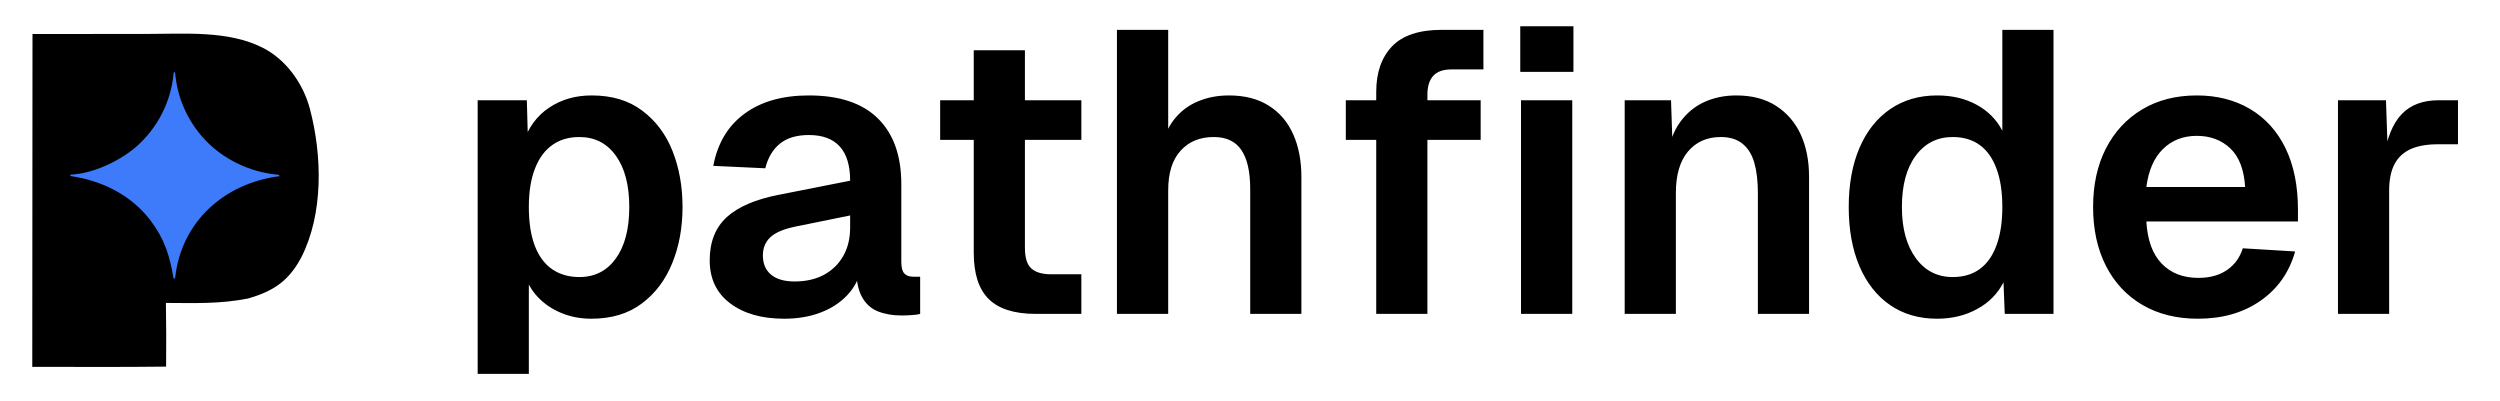
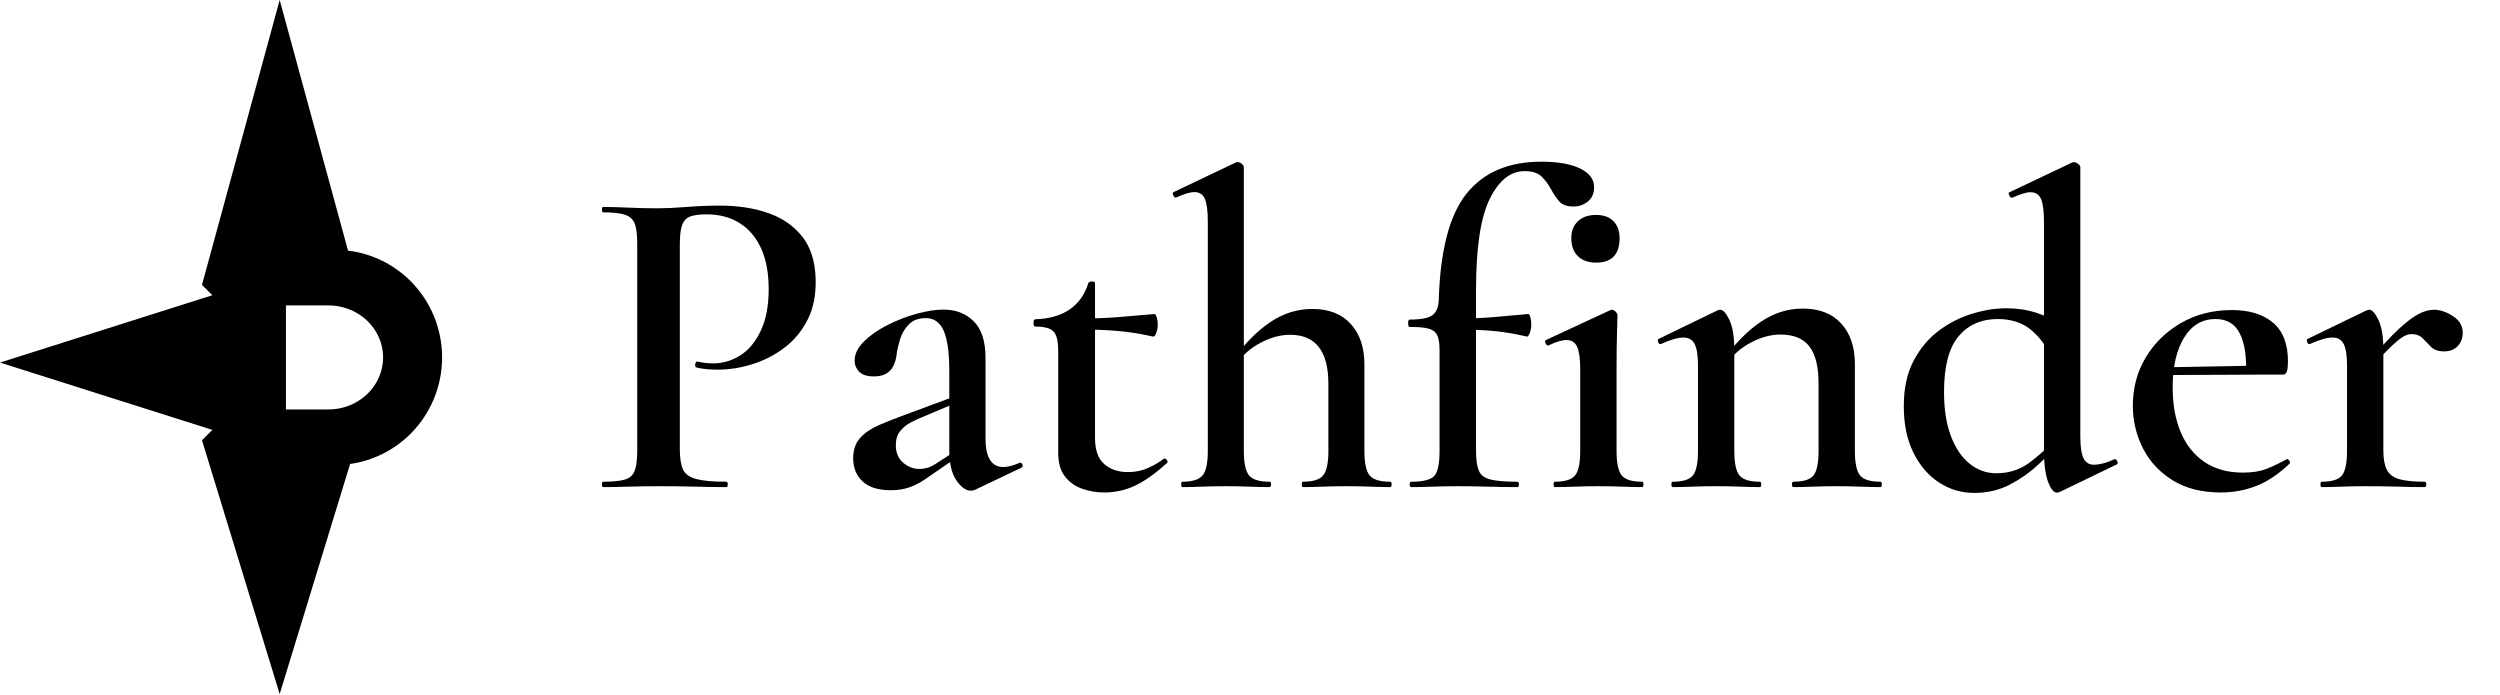
- <svg xmlns="http://www.w3.org/2000/svg" viewBox="0 0 299.95 48" width="299.95" height="48" fill="none">
-   <g transform="translate(4, 4) scale(0.4166667)">
-     <g transform="scale(0.225035) translate(-843.5,-811.2)">
-       <path fill="currentColor" d="M 842.42 812.06 L 989.961 811.951 C 1038.04 811.929 1093.19 807.391 1137.09 829.672 C 1166.93 844.821 1188.81 875.364 1197.4 907.89 C 1213.14 967.571 1214.92 1042.06 1186.18 1098.26 C 1169.78 1128.67 1150.35 1141.1 1118.56 1150.44 C 1082.09 1157.68 1049.98 1156.3 1013.12 1156.17 C 1013.58 1183.33 1013.67 1210.49 1013.39 1237.65 C 956.579 1238.37 899.015 1237.96 842.142 1237.94 L 842.42 812.06 z" />
-       <path fill="#3E7BFA" d="M 1024.86 861.039 C 1027.83 898.628 1045.6 933.501 1074.27 957.993 C 1097.75 977.638 1126.7 989.569 1157.2 992.163 L 1158.88 993.913 C 1088 1002.85 1032.44 1052.18 1024.87 1124.81 L 1023 1124.9 C 1017.98 1096.05 1011.7 1074.92 993.779 1051.11 C 969.037 1018.23 931.232 999.512 891.049 993.802 L 890.903 992.01 C 919.113 990.885 952.339 975.445 973.834 957.408 C 1002.31 933.083 1020.03 898.5 1023.14 861.18 L 1024.86 861.039 z" />
-     </g>
+ <svg xmlns="http://www.w3.org/2000/svg" viewBox="0 0 172.90 48" width="172.90" height="48" fill="none">
+   <g transform="translate(-7.344 0) scale(0.48)">
+     <path fill="currentColor" fill-rule="evenodd" d="M65.445 36.11C68.851 36.521 72.043 38.071 74.494 40.54C77.379 43.447 79 47.389 79 51.5C79 55.611 77.379 59.553 74.494 62.46C72.115 64.856 69.038 66.386 65.744 66.85L55.597 100L44.403 63.433L45.895 61.94L15.299 52.239L45.895 42.537L44.403 41.045L55.597 0L65.445 36.11ZM56.5 44V59H62.602C64.697 59 66.706 58.21 68.187 56.804C69.668 55.397 70.5 53.489 70.5 51.5C70.5 49.511 69.668 47.603 68.187 46.196C66.706 44.79 64.697 44 62.602 44H56.5Z" />
  </g>
-   <g transform="translate(53.95, 37.66)" fill="currentColor">
-     <path d="M3.36 7.2V-25.63H9.26L9.41 -20.16L8.78 -20.45Q9.74 -23.28 11.93 -24.74Q14.11 -26.21 17.04 -26.21Q20.69 -26.21 23.11 -24.38Q25.54 -22.56 26.74 -19.54Q27.94 -16.51 27.94 -12.82Q27.94 -9.12 26.71 -6.1Q25.49 -3.07 23.06 -1.25Q20.64 0.58 16.99 0.58Q15.07 0.58 13.42 -0.1Q11.76 -0.77 10.58 -2.02Q9.41 -3.26 8.93 -4.94L9.5 -5.42V7.2ZM15.55 -4.42Q18.34 -4.42 19.94 -6.65Q21.55 -8.88 21.55 -12.82Q21.55 -16.75 19.94 -18.98Q18.34 -21.22 15.55 -21.22Q13.68 -21.22 12.34 -20.28Q10.99 -19.34 10.25 -17.47Q9.5 -15.6 9.5 -12.82Q9.5 -10.03 10.22 -8.16Q10.94 -6.29 12.31 -5.35Q13.68 -4.42 15.55 -4.42Z M40.13 0.58Q36.1 0.58 33.65 -1.27Q31.2 -3.12 31.2 -6.43Q31.2 -9.74 33.26 -11.62Q35.33 -13.49 39.55 -14.3L48.05 -15.98Q48.05 -18.72 46.8 -20.09Q45.55 -21.46 43.1 -21.46Q40.9 -21.46 39.62 -20.42Q38.35 -19.39 37.87 -17.47L31.63 -17.76Q32.4 -21.84 35.38 -24.02Q38.35 -26.21 43.1 -26.21Q48.58 -26.21 51.38 -23.45Q54.19 -20.69 54.19 -15.55V-6.24Q54.19 -5.23 54.55 -4.85Q54.91 -4.46 55.63 -4.46H56.45V0Q56.16 0.1 55.51 0.14Q54.86 0.19 54.19 0.19Q52.61 0.19 51.36 -0.31Q50.11 -0.82 49.44 -2.09Q48.77 -3.36 48.77 -5.57L49.3 -5.18Q48.91 -3.5 47.64 -2.18Q46.37 -0.86 44.45 -0.14Q42.53 0.58 40.13 0.58ZM41.38 -3.89Q43.44 -3.89 44.93 -4.7Q46.42 -5.52 47.23 -6.96Q48.05 -8.4 48.05 -10.37V-11.81L41.42 -10.46Q39.36 -10.03 38.47 -9.19Q37.58 -8.35 37.58 -7.01Q37.58 -5.52 38.57 -4.7Q39.55 -3.89 41.38 -3.89Z M70.32 0Q66.48 0 64.68 -1.78Q62.88 -3.55 62.88 -7.34V-31.63H69.02V-7.92Q69.02 -6.14 69.79 -5.45Q70.56 -4.75 72.19 -4.75H75.79V0ZM58.85 -20.88V-25.63H75.79V-20.88Z M80.06 0V-34.08H86.21V-19.78H85.44Q85.82 -21.98 86.98 -23.4Q88.13 -24.82 89.81 -25.51Q91.49 -26.21 93.5 -26.21Q96.34 -26.21 98.28 -24.98Q100.22 -23.76 101.21 -21.55Q102.19 -19.34 102.19 -16.46V0H96.05V-14.98Q96.05 -18.1 94.99 -19.66Q93.94 -21.22 91.68 -21.22Q89.18 -21.22 87.7 -19.58Q86.21 -17.95 86.21 -14.83V0Z M111.17 0V-26.64Q111.17 -30.1 113.06 -32.09Q114.96 -34.08 119.04 -34.08H124.03V-29.33H120.19Q118.7 -29.33 118.01 -28.56Q117.31 -27.79 117.31 -26.3V0ZM107.52 -20.88V-25.63H123.7V-20.88Z M128.54 0V-25.63H134.69V0ZM128.45 -29.04V-34.51H134.83V-29.04Z M140.98 0V-25.63H146.54L146.78 -18.43L146.06 -18.72Q146.45 -21.41 147.65 -23.04Q148.85 -24.67 150.58 -25.44Q152.3 -26.21 154.37 -26.21Q157.2 -26.21 159.14 -24.96Q161.09 -23.71 162.1 -21.53Q163.1 -19.34 163.1 -16.46V0H156.96V-14.5Q156.96 -16.66 156.53 -18.14Q156.1 -19.63 155.11 -20.42Q154.13 -21.22 152.5 -21.22Q150.05 -21.22 148.58 -19.49Q147.12 -17.76 147.12 -14.5V0Z M178.46 0.58Q175.2 0.58 172.82 -1.06Q170.45 -2.69 169.15 -5.71Q167.86 -8.74 167.86 -12.82Q167.86 -16.9 169.15 -19.92Q170.45 -22.94 172.85 -24.58Q175.25 -26.21 178.46 -26.21Q181.15 -26.21 183.19 -25.1Q185.23 -24 186.29 -21.98V-34.08H192.43V0H186.58L186.43 -3.79Q185.38 -1.73 183.26 -0.58Q181.15 0.58 178.46 0.58ZM180.34 -4.42Q182.26 -4.42 183.58 -5.38Q184.9 -6.34 185.59 -8.23Q186.29 -10.13 186.29 -12.82Q186.29 -15.55 185.59 -17.42Q184.9 -19.3 183.58 -20.26Q182.26 -21.22 180.34 -21.22Q177.55 -21.22 175.9 -18.98Q174.24 -16.75 174.24 -12.82Q174.24 -8.98 175.9 -6.7Q177.55 -4.42 180.34 -4.42Z M209.76 0.58Q205.92 0.58 203.09 -1.08Q200.26 -2.74 198.72 -5.76Q197.18 -8.78 197.18 -12.82Q197.18 -16.85 198.72 -19.85Q200.26 -22.85 203.06 -24.53Q205.87 -26.21 209.62 -26.21Q213.26 -26.21 216.02 -24.58Q218.78 -22.94 220.27 -19.87Q221.76 -16.8 221.76 -12.48V-11.09H203.57Q203.76 -7.73 205.42 -6.02Q207.07 -4.32 209.81 -4.32Q211.87 -4.32 213.24 -5.26Q214.61 -6.19 215.14 -7.87L221.42 -7.49Q220.37 -3.74 217.27 -1.58Q214.18 0.58 209.76 0.58ZM203.57 -15.22H215.42Q215.23 -18.34 213.65 -19.85Q212.06 -21.36 209.62 -21.36Q207.17 -21.36 205.56 -19.78Q203.95 -18.19 203.57 -15.22Z M226.56 0V-25.63H232.32L232.56 -18.53L232.03 -18.62Q232.61 -22.32 234.22 -23.98Q235.82 -25.63 238.61 -25.63H240.96V-20.35H238.56Q236.59 -20.35 235.3 -19.78Q234 -19.2 233.35 -17.98Q232.7 -16.75 232.7 -14.78V0Z" />
+   <g transform="translate(40.576 33.688)" fill="currentColor">
+     <path d="M6.44 -2.635Q6.44 -1.705 6.659 -1.224Q6.877 -0.744 7.579 -0.558Q8.282 -0.372 9.663 -0.372Q9.756 -0.372 9.756 -0.186Q9.756 0.0 9.663 0.0Q8.671 0.0 7.509 -0.031Q6.346 -0.062 4.982 -0.062Q3.901 -0.062 2.914 -0.031Q1.928 0.0 1.139 0.0Q1.055 0.0 1.055 -0.186Q1.055 -0.372 1.139 -0.372Q2.16 -0.372 2.659 -0.527Q3.158 -0.682 3.326 -1.147Q3.494 -1.612 3.494 -2.511V-16.864Q3.494 -17.763 3.326 -18.212Q3.158 -18.662 2.659 -18.832Q2.16 -19.003 1.139 -19.003Q1.055 -19.003 1.055 -19.189Q1.055 -19.375 1.139 -19.375Q1.928 -19.375 2.899 -19.328Q3.87 -19.282 4.951 -19.282Q5.713 -19.282 6.904 -19.375Q8.096 -19.468 9.202 -19.468Q11.086 -19.468 12.56 -18.952Q14.034 -18.436 14.911 -17.32Q15.789 -16.204 15.834 -14.384Q15.879 -12.786 15.293 -11.608Q14.706 -10.43 13.699 -9.659Q12.691 -8.888 11.471 -8.505Q10.251 -8.122 9.05 -8.122Q8.715 -8.122 8.327 -8.153Q7.94 -8.184 7.576 -8.277Q7.475 -8.308 7.51 -8.509Q7.545 -8.711 7.661 -8.68Q7.917 -8.618 8.223 -8.587Q8.529 -8.556 8.732 -8.556Q9.759 -8.556 10.631 -9.114Q11.503 -9.672 12.044 -10.823Q12.586 -11.975 12.586 -13.697Q12.586 -15.357 12.066 -16.501Q11.545 -17.645 10.587 -18.254Q9.628 -18.863 8.286 -18.863Q7.575 -18.863 7.173 -18.721Q6.77 -18.578 6.605 -18.136Q6.44 -17.693 6.44 -16.802Z M26.857 0.186Q26.733 0.248 26.564 0.248Q26.057 0.248 25.567 -0.47Q25.077 -1.189 25.077 -2.541V-8.007Q25.077 -9.952 24.686 -10.819Q24.295 -11.687 23.464 -11.687Q22.689 -11.687 22.267 -11.241Q21.846 -10.794 21.672 -10.222Q21.498 -9.65 21.442 -9.23Q21.357 -8.448 20.978 -8.052Q20.598 -7.656 19.866 -7.656Q19.153 -7.656 18.842 -7.98Q18.531 -8.304 18.531 -8.749Q18.531 -9.433 19.168 -10.066Q19.804 -10.698 20.78 -11.197Q21.757 -11.696 22.81 -11.986Q23.864 -12.276 24.684 -12.276Q25.955 -12.276 26.768 -11.466Q27.582 -10.655 27.582 -8.937V-3.348Q27.582 -2.389 27.891 -1.889Q28.199 -1.389 28.805 -1.389Q29.282 -1.389 29.926 -1.674Q30.058 -1.736 30.132 -1.566Q30.205 -1.395 30.05 -1.333ZM21.033 0.217Q19.728 0.217 19.079 -0.396Q18.43 -1.009 18.43 -1.981Q18.43 -2.867 18.907 -3.397Q19.384 -3.927 20.219 -4.291Q21.054 -4.655 22.074 -5.021L25.387 -6.253L25.494 -5.806L23.207 -4.838Q22.849 -4.702 22.418 -4.475Q21.987 -4.248 21.683 -3.877Q21.379 -3.507 21.379 -2.896Q21.379 -2.124 21.885 -1.69Q22.39 -1.255 23.011 -1.255Q23.285 -1.255 23.556 -1.33Q23.827 -1.405 24.196 -1.648L25.891 -2.744L25.931 -2.282L23.718 -0.758Q23.011 -0.239 22.399 -0.011Q21.788 0.217 21.033 0.217Z M35.786 0.372Q35.042 0.372 34.308 0.128Q33.574 -0.115 33.092 -0.714Q32.61 -1.313 32.61 -2.378V-9.396Q32.61 -10.081 32.473 -10.449Q32.335 -10.817 31.994 -10.959Q31.653 -11.101 31.021 -11.101Q30.905 -11.101 30.905 -11.355Q30.905 -11.608 31.021 -11.608Q32.491 -11.653 33.411 -12.293Q34.33 -12.932 34.69 -14.104Q34.735 -14.22 34.945 -14.22Q35.155 -14.22 35.155 -14.104V-3.409Q35.155 -2.152 35.79 -1.595Q36.426 -1.038 37.441 -1.038Q38.188 -1.038 38.824 -1.324Q39.459 -1.61 39.885 -1.943Q39.986 -2.027 40.113 -1.888Q40.24 -1.748 40.116 -1.655Q38.969 -0.602 37.954 -0.115Q36.94 0.372 35.786 0.372ZM39.163 -10.411Q37.909 -10.698 36.741 -10.798Q35.573 -10.898 34.266 -10.898V-11.661Q35.52 -11.661 36.719 -11.754Q37.918 -11.847 39.279 -11.971Q39.349 -11.971 39.422 -11.747Q39.496 -11.523 39.496 -11.236Q39.496 -10.952 39.391 -10.666Q39.287 -10.38 39.163 -10.411Z M41.188 0.0Q41.118 0.0 41.118 -0.186Q41.118 -0.372 41.188 -0.372Q42.234 -0.372 42.595 -0.809Q42.956 -1.245 42.956 -2.511V-18.353Q42.956 -19.424 42.761 -19.913Q42.567 -20.402 42.031 -20.402Q41.58 -20.402 40.768 -20.027Q40.667 -19.987 40.578 -20.169Q40.489 -20.351 40.568 -20.39L44.898 -22.453Q44.952 -22.475 44.974 -22.475Q44.996 -22.475 45.027 -22.475Q45.165 -22.475 45.306 -22.357Q45.447 -22.239 45.447 -22.123V-2.511Q45.447 -1.245 45.808 -0.809Q46.168 -0.372 47.223 -0.372Q47.33 -0.372 47.33 -0.186Q47.33 0.0 47.223 0.0Q46.62 0.0 45.855 -0.031Q45.09 -0.062 44.217 -0.062Q43.352 -0.062 42.567 -0.031Q41.783 0.0 41.188 0.0ZM49.527 0.0Q49.457 0.0 49.457 -0.186Q49.457 -0.372 49.527 -0.372Q50.573 -0.372 50.934 -0.809Q51.295 -1.245 51.295 -2.511V-7.137Q51.295 -10.534 48.651 -10.534Q47.644 -10.534 46.599 -9.979Q45.554 -9.425 44.903 -8.474L44.734 -8.846Q45.921 -10.498 47.277 -11.41Q48.632 -12.321 50.184 -12.321Q51.903 -12.321 52.845 -11.283Q53.786 -10.245 53.786 -8.48V-2.511Q53.786 -1.245 54.147 -0.809Q54.507 -0.372 55.562 -0.372Q55.669 -0.372 55.669 -0.186Q55.669 0.0 55.562 0.0Q54.959 0.0 54.194 -0.031Q53.429 -0.062 52.556 -0.062Q51.691 -0.062 50.906 -0.031Q50.122 0.0 49.527 0.0Z M57.029 0.0Q56.914 0.0 56.914 -0.186Q56.914 -0.372 57.029 -0.372Q58.258 -0.372 58.621 -0.775Q58.983 -1.178 58.983 -2.511V-9.486Q58.983 -10.194 58.81 -10.528Q58.637 -10.862 58.19 -10.97Q57.743 -11.079 56.905 -11.079Q56.812 -11.079 56.812 -11.332Q56.812 -11.585 56.905 -11.585Q58.067 -11.585 58.483 -11.884Q58.898 -12.183 58.929 -12.958Q59.084 -18.104 60.857 -20.305Q62.629 -22.506 66.03 -22.506Q67.732 -22.506 68.701 -22.037Q69.671 -21.567 69.671 -20.745Q69.671 -20.086 69.23 -19.746Q68.79 -19.405 68.26 -19.405Q67.577 -19.405 67.273 -19.747Q66.969 -20.089 66.717 -20.559Q66.424 -21.098 66.044 -21.475Q65.664 -21.853 64.864 -21.853Q63.403 -21.853 62.454 -19.932Q61.505 -18.011 61.505 -13.609V-2.511Q61.505 -1.612 61.695 -1.147Q61.885 -0.682 62.5 -0.527Q63.114 -0.372 64.366 -0.372Q64.473 -0.372 64.473 -0.186Q64.473 0.0 64.366 0.0Q63.298 0.0 62.285 -0.031Q61.272 -0.062 60.213 -0.062Q59.339 -0.062 58.513 -0.031Q57.686 0.0 57.029 0.0ZM65.018 -10.411Q63.809 -10.698 62.708 -10.798Q61.608 -10.898 60.368 -10.898V-11.661Q61.554 -11.661 62.697 -11.754Q63.84 -11.847 65.111 -11.971Q65.204 -11.971 65.266 -11.747Q65.328 -11.523 65.328 -11.236Q65.328 -10.952 65.224 -10.666Q65.119 -10.38 65.018 -10.411Z M66.958 0.0Q66.874 0.0 66.874 -0.186Q66.874 -0.372 66.958 -0.372Q68.005 -0.372 68.359 -0.809Q68.712 -1.245 68.712 -2.511V-8.145Q68.712 -9.194 68.507 -9.683Q68.301 -10.172 67.757 -10.172Q67.523 -10.172 67.211 -10.075Q66.9 -9.977 66.516 -9.797Q66.392 -9.766 66.314 -9.948Q66.237 -10.129 66.338 -10.169L70.789 -12.236Q70.86 -12.267 70.891 -12.267Q71.02 -12.267 71.154 -12.138Q71.288 -12.009 71.288 -11.893Q71.288 -11.564 71.257 -10.666Q71.226 -9.768 71.226 -8.199V-2.511Q71.226 -1.245 71.582 -0.809Q71.939 -0.372 72.993 -0.372Q73.086 -0.372 73.086 -0.186Q73.086 0.0 72.993 0.0Q72.399 0.0 71.619 -0.031Q70.838 -0.062 69.965 -0.062Q69.122 -0.062 68.342 -0.031Q67.561 0.0 66.958 0.0ZM69.807 -15.524Q69.015 -15.524 68.555 -15.969Q68.095 -16.414 68.095 -17.219Q68.095 -17.957 68.555 -18.39Q69.015 -18.824 69.807 -18.824Q70.589 -18.824 71.012 -18.39Q71.434 -17.957 71.434 -17.219Q71.434 -15.524 69.807 -15.524Z M83.45 0.0Q83.357 0.0 83.357 -0.186Q83.357 -0.372 83.45 -0.372Q84.496 -0.372 84.845 -0.809Q85.195 -1.245 85.195 -2.511V-7.171Q85.195 -8.905 84.561 -9.728Q83.926 -10.551 82.565 -10.551Q81.566 -10.551 80.522 -10.001Q79.477 -9.45 78.803 -8.491L78.656 -8.863Q79.844 -10.515 81.199 -11.431Q82.555 -12.347 84.098 -12.347Q85.826 -12.347 86.767 -11.308Q87.708 -10.27 87.708 -8.506V-2.511Q87.708 -1.245 88.065 -0.809Q88.421 -0.372 89.476 -0.372Q89.569 -0.372 89.569 -0.186Q89.569 0.0 89.476 0.0Q88.882 0.0 88.101 -0.031Q87.321 -0.062 86.456 -0.062Q85.613 -0.062 84.829 -0.031Q84.044 0.0 83.45 0.0ZM75.111 0.0Q75.018 0.0 75.018 -0.186Q75.018 -0.372 75.111 -0.372Q76.157 -0.372 76.506 -0.809Q76.856 -1.245 76.856 -2.511V-8.441Q76.856 -9.428 76.63 -9.886Q76.405 -10.344 75.852 -10.344Q75.565 -10.344 75.176 -10.231Q74.787 -10.118 74.296 -9.901Q74.172 -9.848 74.106 -10.025Q74.04 -10.203 74.119 -10.242L78.189 -12.214Q78.341 -12.267 78.389 -12.267Q78.696 -12.267 79.033 -11.553Q79.369 -10.839 79.369 -9.495V-2.511Q79.369 -1.245 79.726 -0.809Q80.082 -0.372 81.137 -0.372Q81.23 -0.372 81.23 -0.186Q81.23 0.0 81.137 0.0Q80.543 0.0 79.762 -0.031Q78.982 -0.062 78.117 -0.062Q77.274 -0.062 76.49 -0.031Q75.705 0.0 75.111 0.0Z M95.948 0.403Q94.632 0.403 93.527 -0.319Q92.423 -1.04 91.756 -2.38Q91.09 -3.72 91.09 -5.599Q91.09 -7.448 91.767 -8.734Q92.445 -10.021 93.51 -10.817Q94.576 -11.613 95.816 -11.991Q97.056 -12.369 98.18 -12.369Q99.288 -12.369 100.244 -12.06Q101.201 -11.751 101.985 -11.263L101.391 -8.897Q100.706 -10.232 99.822 -10.928Q98.938 -11.623 97.587 -11.623Q95.895 -11.623 94.884 -10.437Q93.873 -9.251 93.873 -6.566Q93.873 -4.807 94.341 -3.55Q94.81 -2.293 95.636 -1.625Q96.462 -0.957 97.483 -0.957Q98.774 -0.957 99.755 -1.673Q100.736 -2.389 101.638 -3.393L101.931 -3.131Q101.28 -2.387 100.401 -1.566Q99.522 -0.744 98.421 -0.17Q97.321 0.403 95.948 0.403ZM103.299 -22.123V-3.528Q103.299 -2.457 103.518 -2.001Q103.736 -1.546 104.252 -1.546Q104.495 -1.546 104.854 -1.635Q105.214 -1.724 105.643 -1.921Q105.753 -1.983 105.841 -1.813Q105.93 -1.642 105.843 -1.58L101.863 0.343Q101.761 0.383 101.682 0.383Q101.347 0.383 101.066 -0.371Q100.786 -1.125 100.786 -2.533V-18.344Q100.786 -19.415 100.591 -19.904Q100.397 -20.393 99.844 -20.393Q99.61 -20.393 99.303 -20.292Q98.995 -20.19 98.603 -20.018Q98.479 -19.979 98.391 -20.165Q98.302 -20.351 98.381 -20.382L102.725 -22.444Q102.787 -22.475 102.857 -22.475Q102.987 -22.475 103.143 -22.357Q103.299 -22.239 103.299 -22.123Z M113.01 0.372Q111.047 0.372 109.687 -0.469Q108.328 -1.311 107.629 -2.686Q106.931 -4.061 106.931 -5.625Q106.931 -7.471 107.821 -8.963Q108.712 -10.456 110.263 -11.35Q111.814 -12.245 113.775 -12.245Q115.587 -12.245 116.623 -11.374Q117.66 -10.503 117.66 -8.689Q117.66 -8.286 117.593 -8.032Q117.527 -7.779 117.31 -7.779H114.752Q114.84 -9.588 114.338 -10.607Q113.837 -11.625 112.648 -11.625Q111.271 -11.625 110.479 -10.341Q109.686 -9.057 109.686 -6.898Q109.686 -5.117 110.244 -3.794Q110.802 -2.471 111.887 -1.736Q112.972 -1.002 114.545 -1.002Q115.518 -1.002 116.17 -1.26Q116.823 -1.518 117.564 -1.921Q117.626 -1.983 117.734 -1.855Q117.843 -1.727 117.781 -1.634Q116.651 -0.546 115.483 -0.087Q114.315 0.372 113.01 0.372ZM108.789 -7.748 108.758 -8.277 115.624 -8.401V-7.779Z M123.533 -8.401 123.32 -8.778Q124.511 -10.182 125.319 -10.93Q126.126 -11.678 126.698 -11.973Q127.27 -12.267 127.743 -12.267Q128.394 -12.267 129.07 -11.825Q129.747 -11.383 129.747 -10.685Q129.747 -10.128 129.402 -9.756Q129.057 -9.385 128.443 -9.385Q127.869 -9.385 127.56 -9.691Q127.252 -9.998 126.976 -10.29Q126.699 -10.581 126.195 -10.581Q125.961 -10.581 125.68 -10.433Q125.4 -10.285 124.902 -9.824Q124.405 -9.363 123.533 -8.401ZM119.999 0.0Q119.906 0.0 119.906 -0.186Q119.906 -0.372 119.999 -0.372Q121.045 -0.372 121.394 -0.809Q121.744 -1.245 121.744 -2.511V-8.441Q121.744 -9.428 121.518 -9.886Q121.293 -10.344 120.74 -10.344Q120.453 -10.344 120.064 -10.231Q119.675 -10.118 119.184 -9.901Q119.06 -9.848 118.994 -10.025Q118.928 -10.203 119.007 -10.242L123.077 -12.214Q123.229 -12.267 123.277 -12.267Q123.584 -12.267 123.921 -11.553Q124.257 -10.839 124.257 -9.495V-2.511Q124.257 -1.679 124.497 -1.203Q124.736 -0.727 125.358 -0.549Q125.979 -0.372 127.11 -0.372Q127.226 -0.372 127.226 -0.186Q127.226 0.0 127.11 0.0Q126.299 0.0 125.25 -0.031Q124.202 -0.062 123.005 -0.062Q122.162 -0.062 121.378 -0.031Q120.593 0.0 119.999 0.0Z" />
  </g>
</svg>
